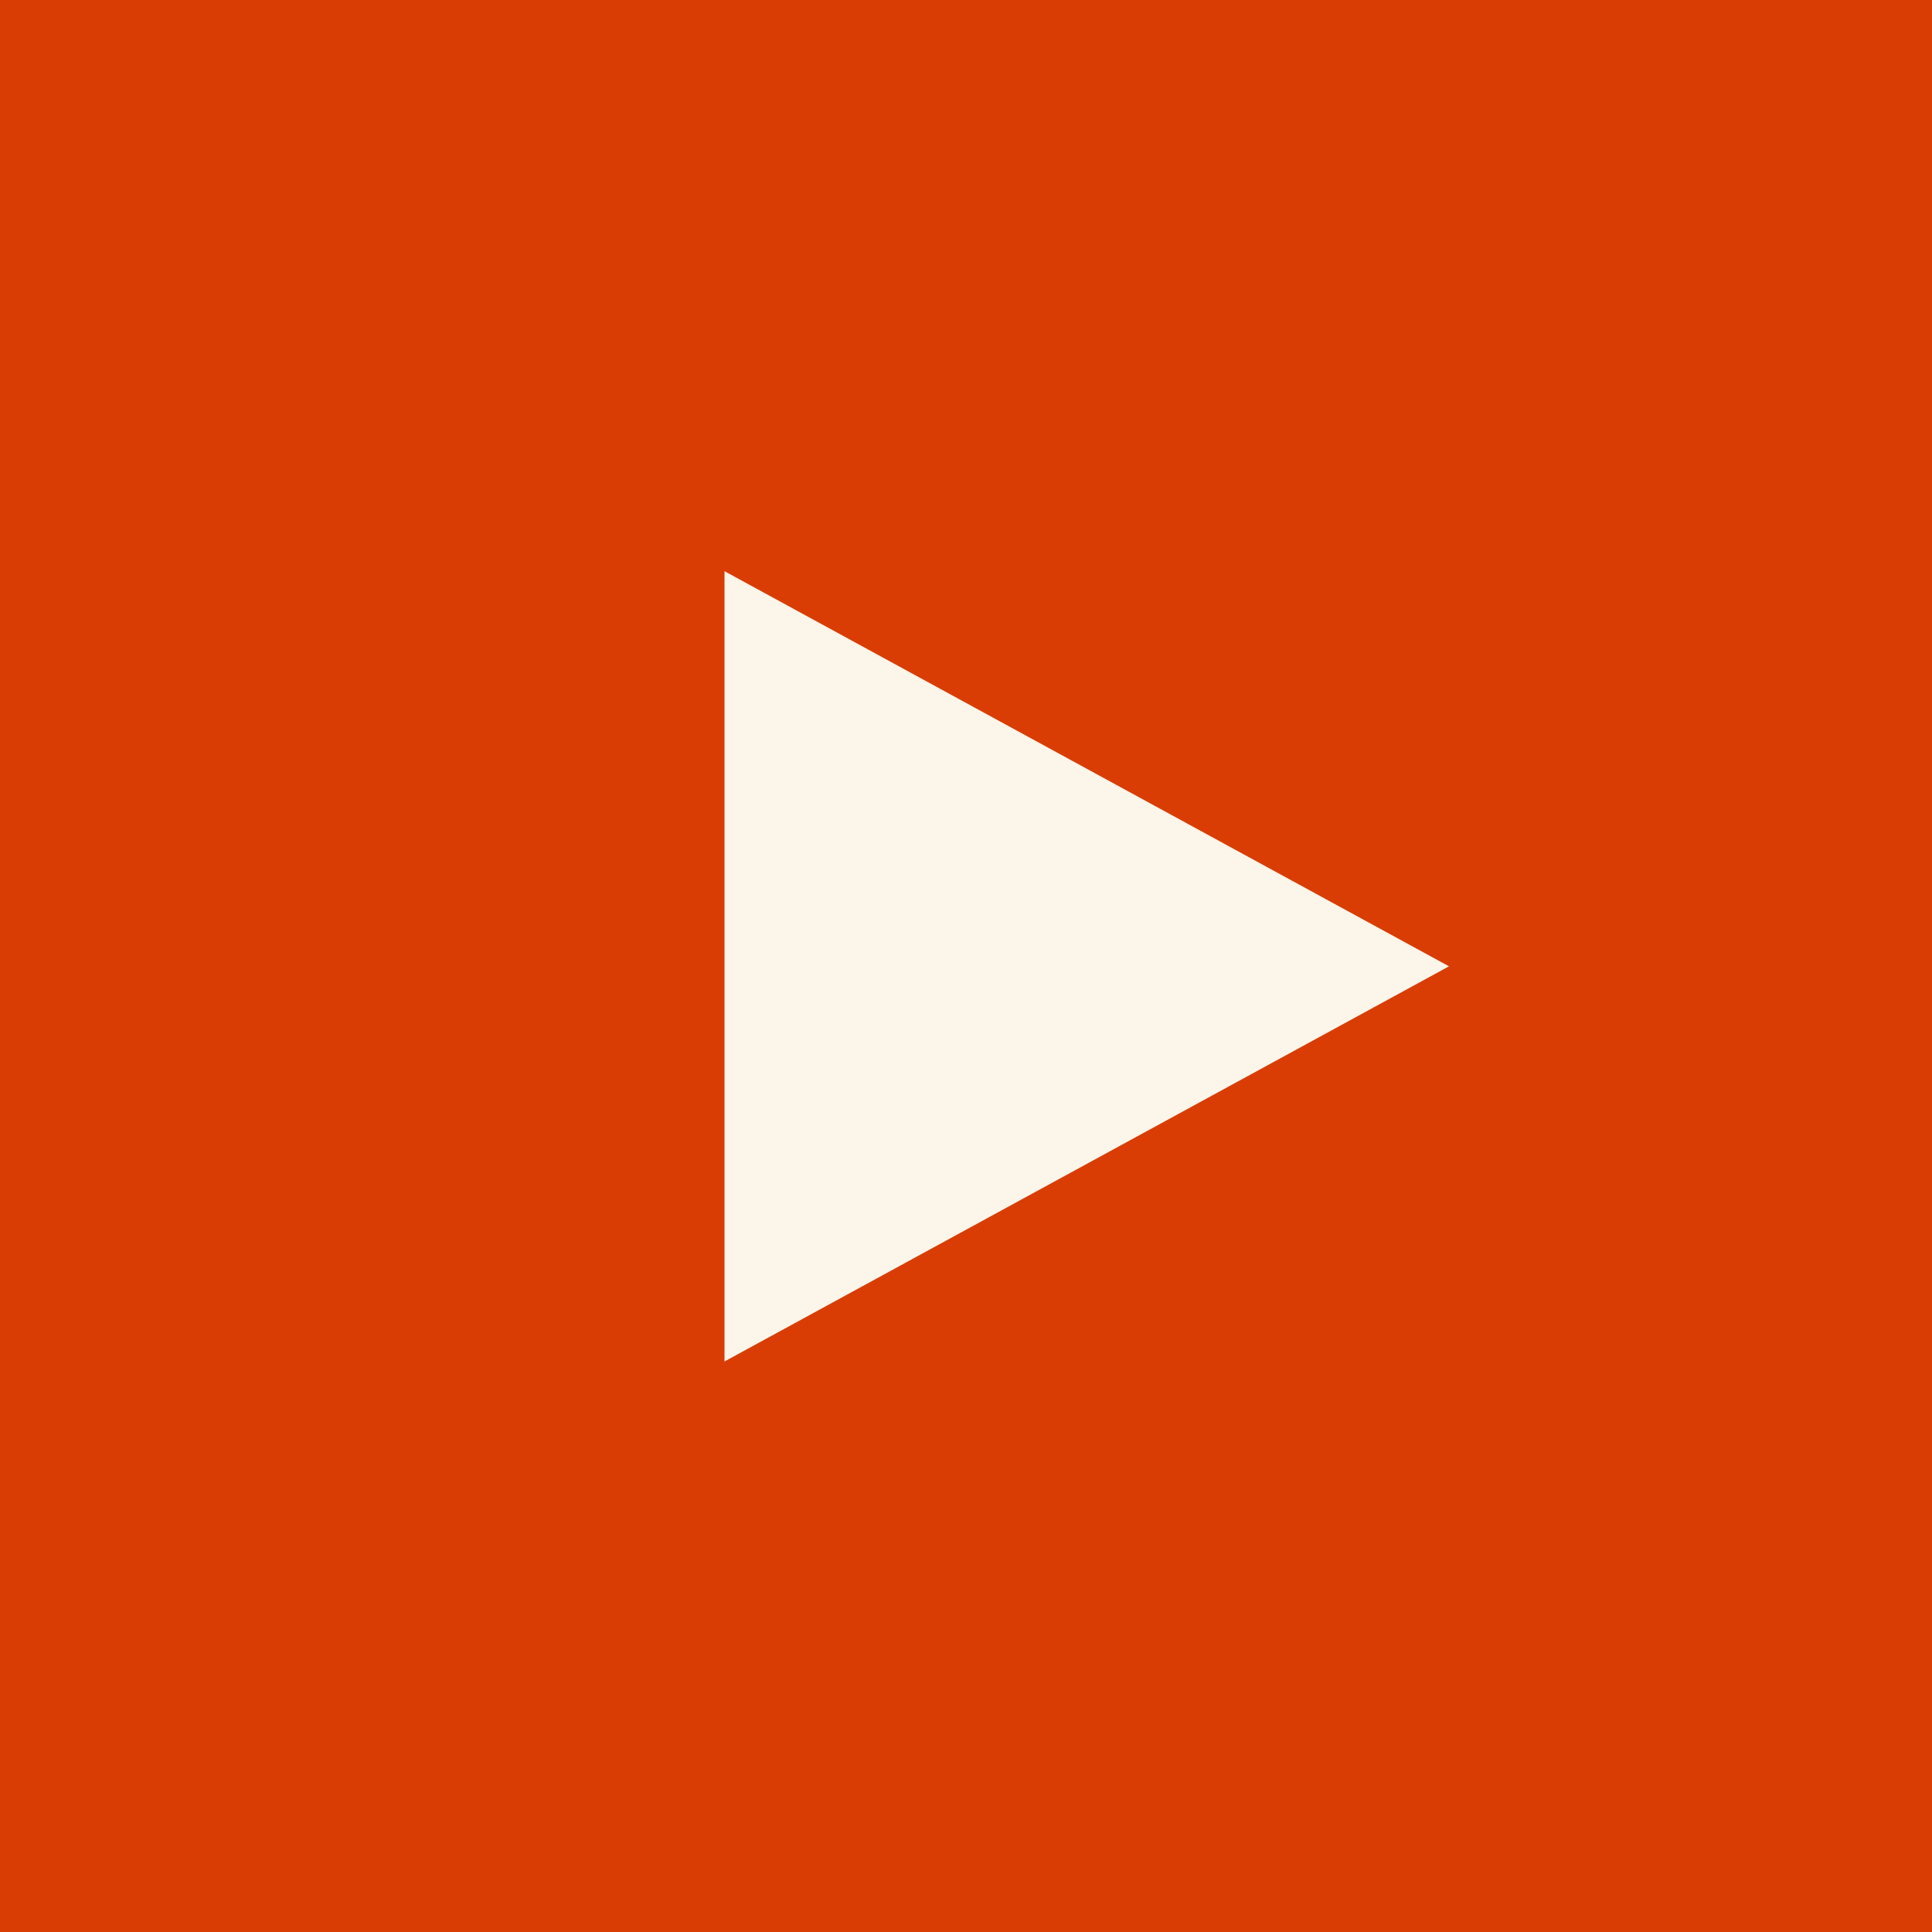
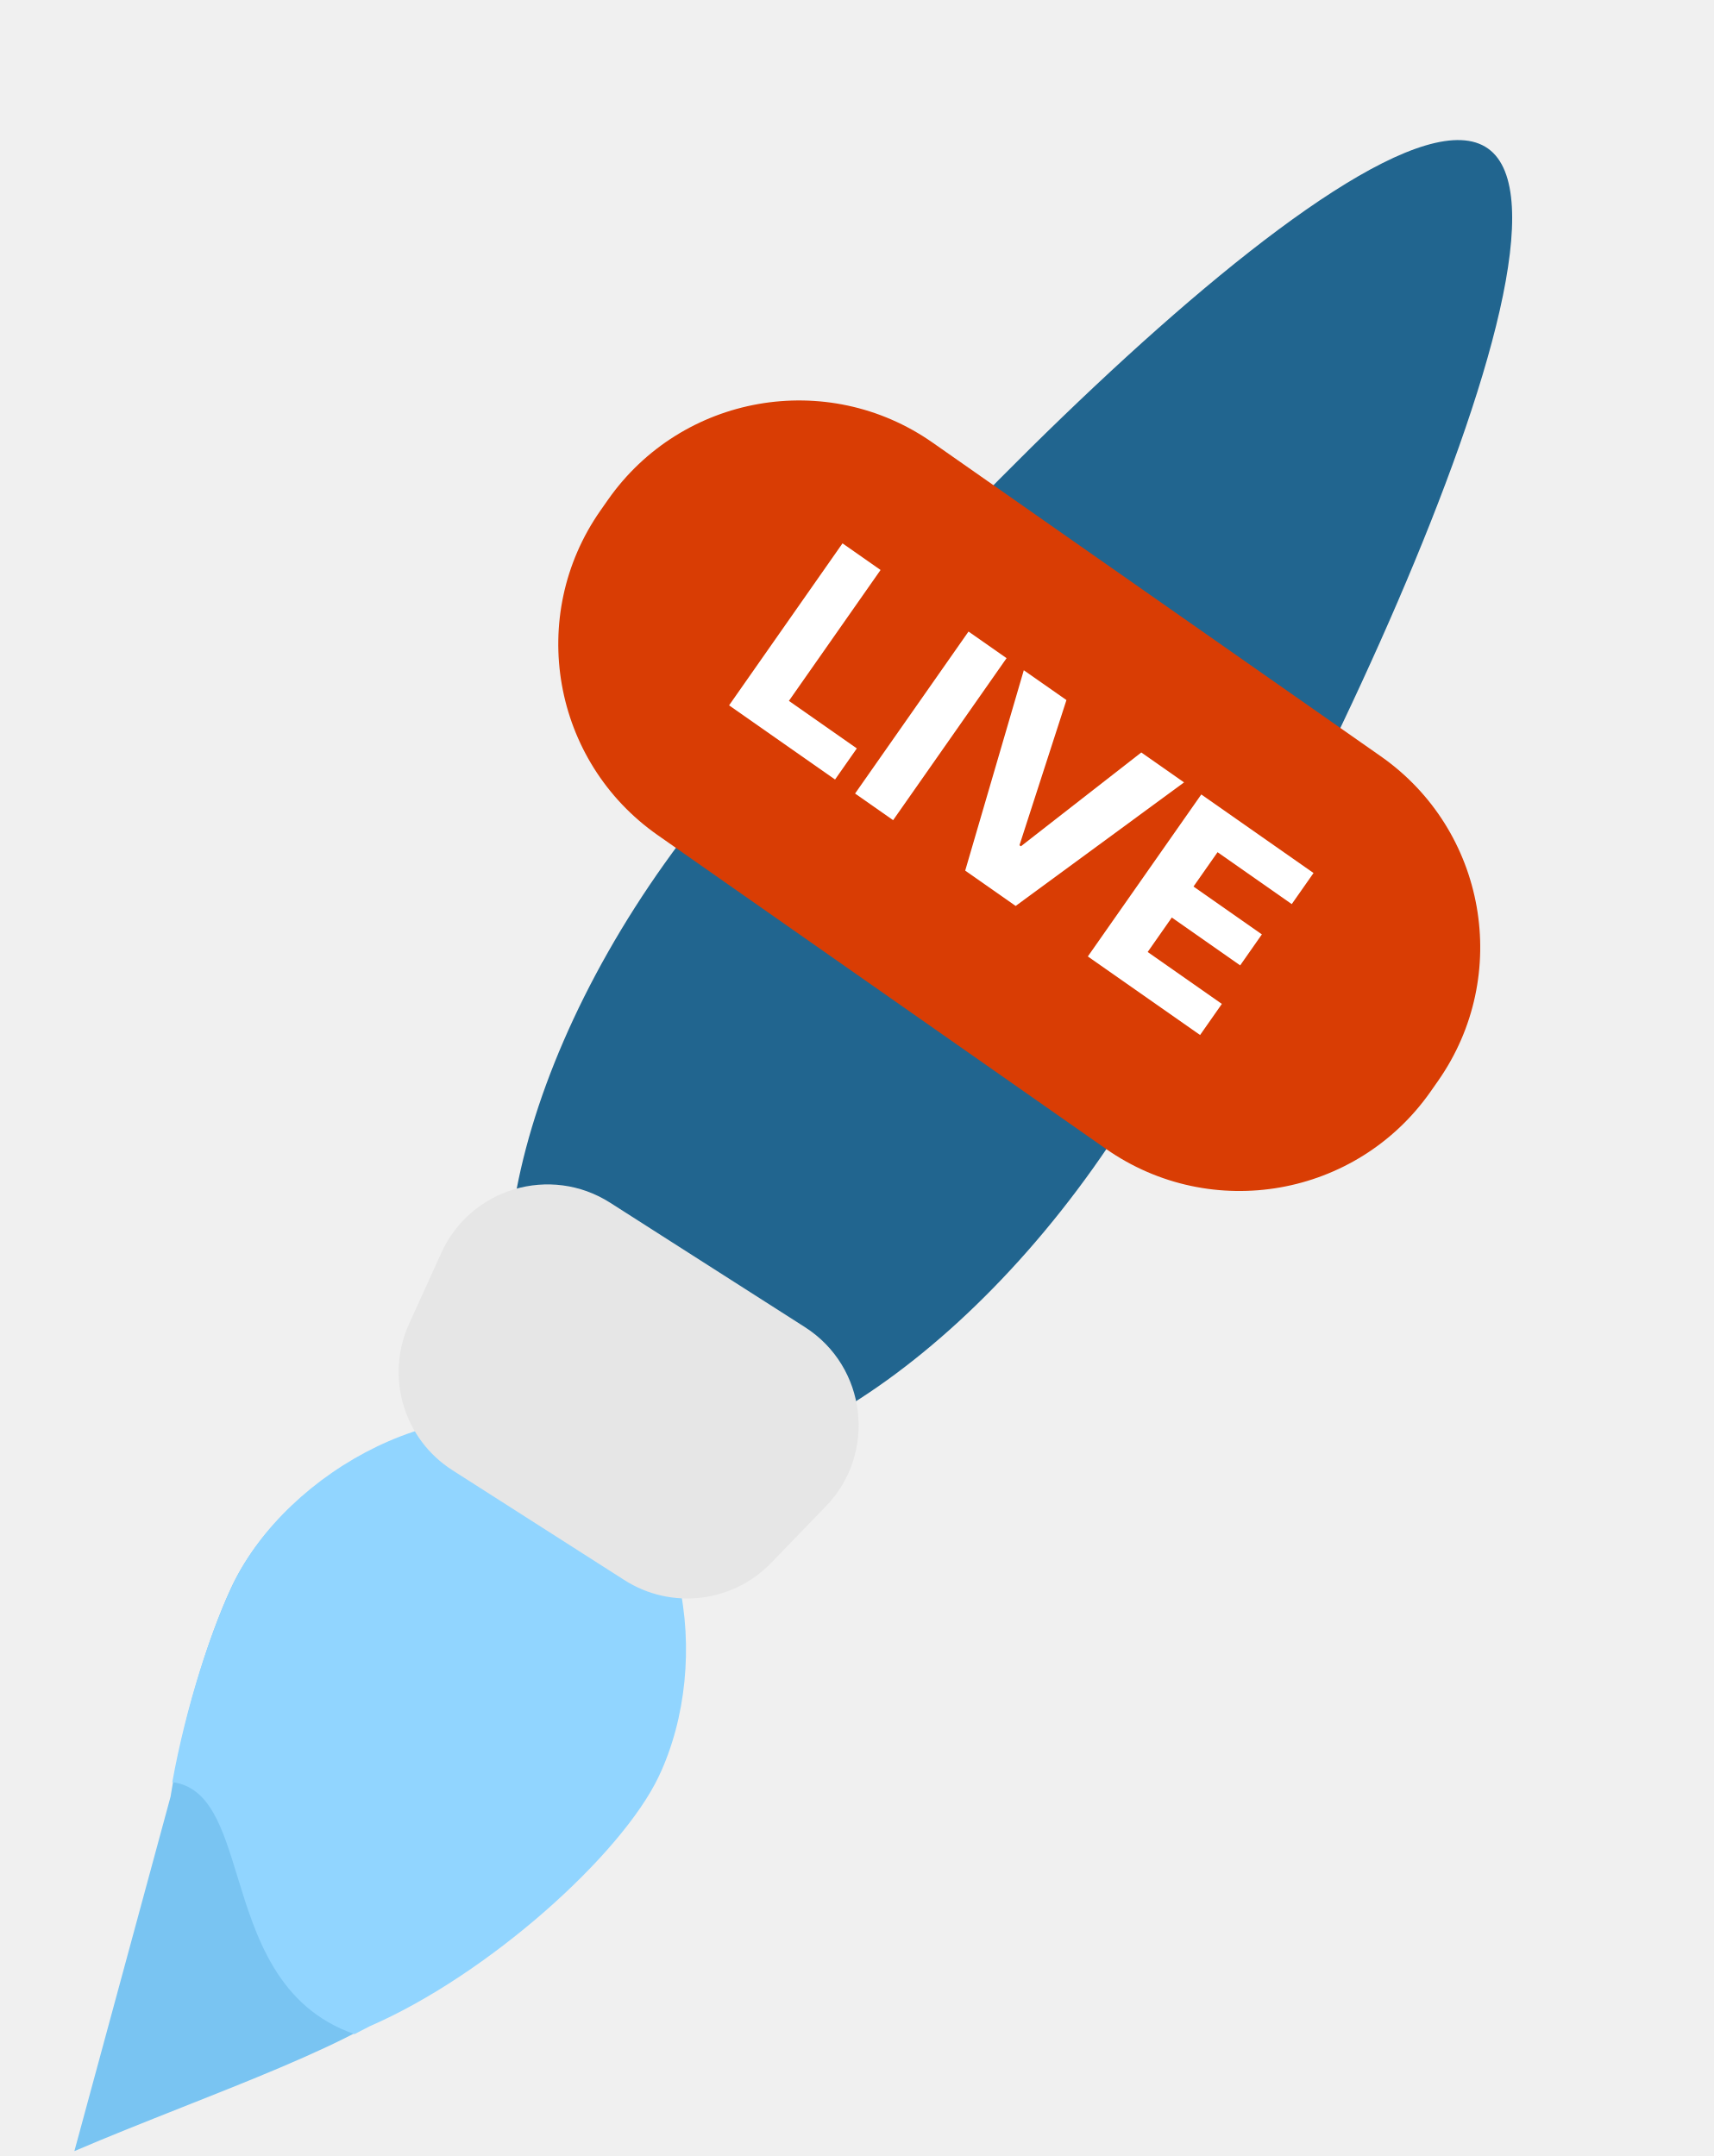
- <svg xmlns="http://www.w3.org/2000/svg" width="500" height="500" viewBox="0 0 500 500" fill="none">
-   <rect width="500" height="500" fill="#D93D04" />
-   <path d="M375 250.083L187.5 352.346L187.5 147.82L375 250.083Z" fill="#FCF5E9" />
+ <svg xmlns="http://www.w3.org/2000/svg" width="147" height="185" viewBox="0 0 147 185" fill="none">
+   <path fill-rule="evenodd" clip-rule="evenodd" d="M31.31 173.989C41.169 169.627 52.266 159.428 55.352 152.725C59.875 142.902 57.622 128.009 47.799 123.487C37.977 118.965 24.304 126.526 19.782 136.349C17.865 140.512 15.72 147.34 14.631 154.171L6.381 184.581C9.276 183.336 12.44 182.083 15.598 180.831C21.424 178.523 27.233 176.221 31.31 173.989Z" fill="#79C4F2" />
+   <path fill-rule="evenodd" clip-rule="evenodd" d="M56.523 152.411C53.328 159.163 41.879 169.451 31.719 173.866C31.3 174.091 30.863 174.317 30.411 174.543C23.799 172.236 21.935 166.144 20.363 161.006C19.093 156.859 18.014 153.333 14.781 152.92C15.963 146.403 18.064 140.008 19.947 136.028C24.628 126.135 38.723 118.493 48.823 123.017C58.923 127.541 61.203 142.518 56.523 152.411Z" fill="#91D5FF" />
+   <path d="M93.772 100.241C79.422 120.406 59.561 130.897 49.412 123.674C39.262 116.451 42.668 94.249 57.018 74.085C71.368 53.921 117.502 5.524 127.652 12.747C137.801 19.97 108.122 80.077 93.772 100.241Z" fill="#21658F" />
+   <path d="M37.861 107.5C40.377 101.957 47.22 99.929 52.35 103.206L69.044 113.872C74.369 117.274 75.243 124.703 70.851 129.247L66.151 134.111C62.845 137.532 57.586 138.15 53.576 135.589L38.815 126.157C34.623 123.479 33.037 118.127 35.093 113.597L37.861 107.5Z" fill="#E6E6E6" />
+   <rect x="63.621" y="26.509" width="86.933" height="41.117" rx="20" transform="rotate(34.9949 63.6211 26.5087)" fill="#D93D04" />
+   <path d="M72.276 46.623L75.54 48.908L67.677 60.14L73.504 64.219L71.636 66.888L62.545 60.524L72.276 46.623ZM76.618 70.376L73.354 68.091L83.086 54.191L86.35 56.475L76.618 70.376ZM87.457 72.528L87.582 72.616L97.908 64.567L101.576 67.135L87.13 77.736L82.801 74.705L87.828 57.511L91.486 60.071L87.457 72.528ZM103.054 68.17L112.683 74.911L110.814 77.579L104.45 73.124L102.386 76.071L108.252 80.177L106.39 82.836L100.525 78.73L98.455 81.687L104.819 86.143L102.951 88.811L93.322 82.07L103.054 68.17Z" fill="white" />
</svg>
